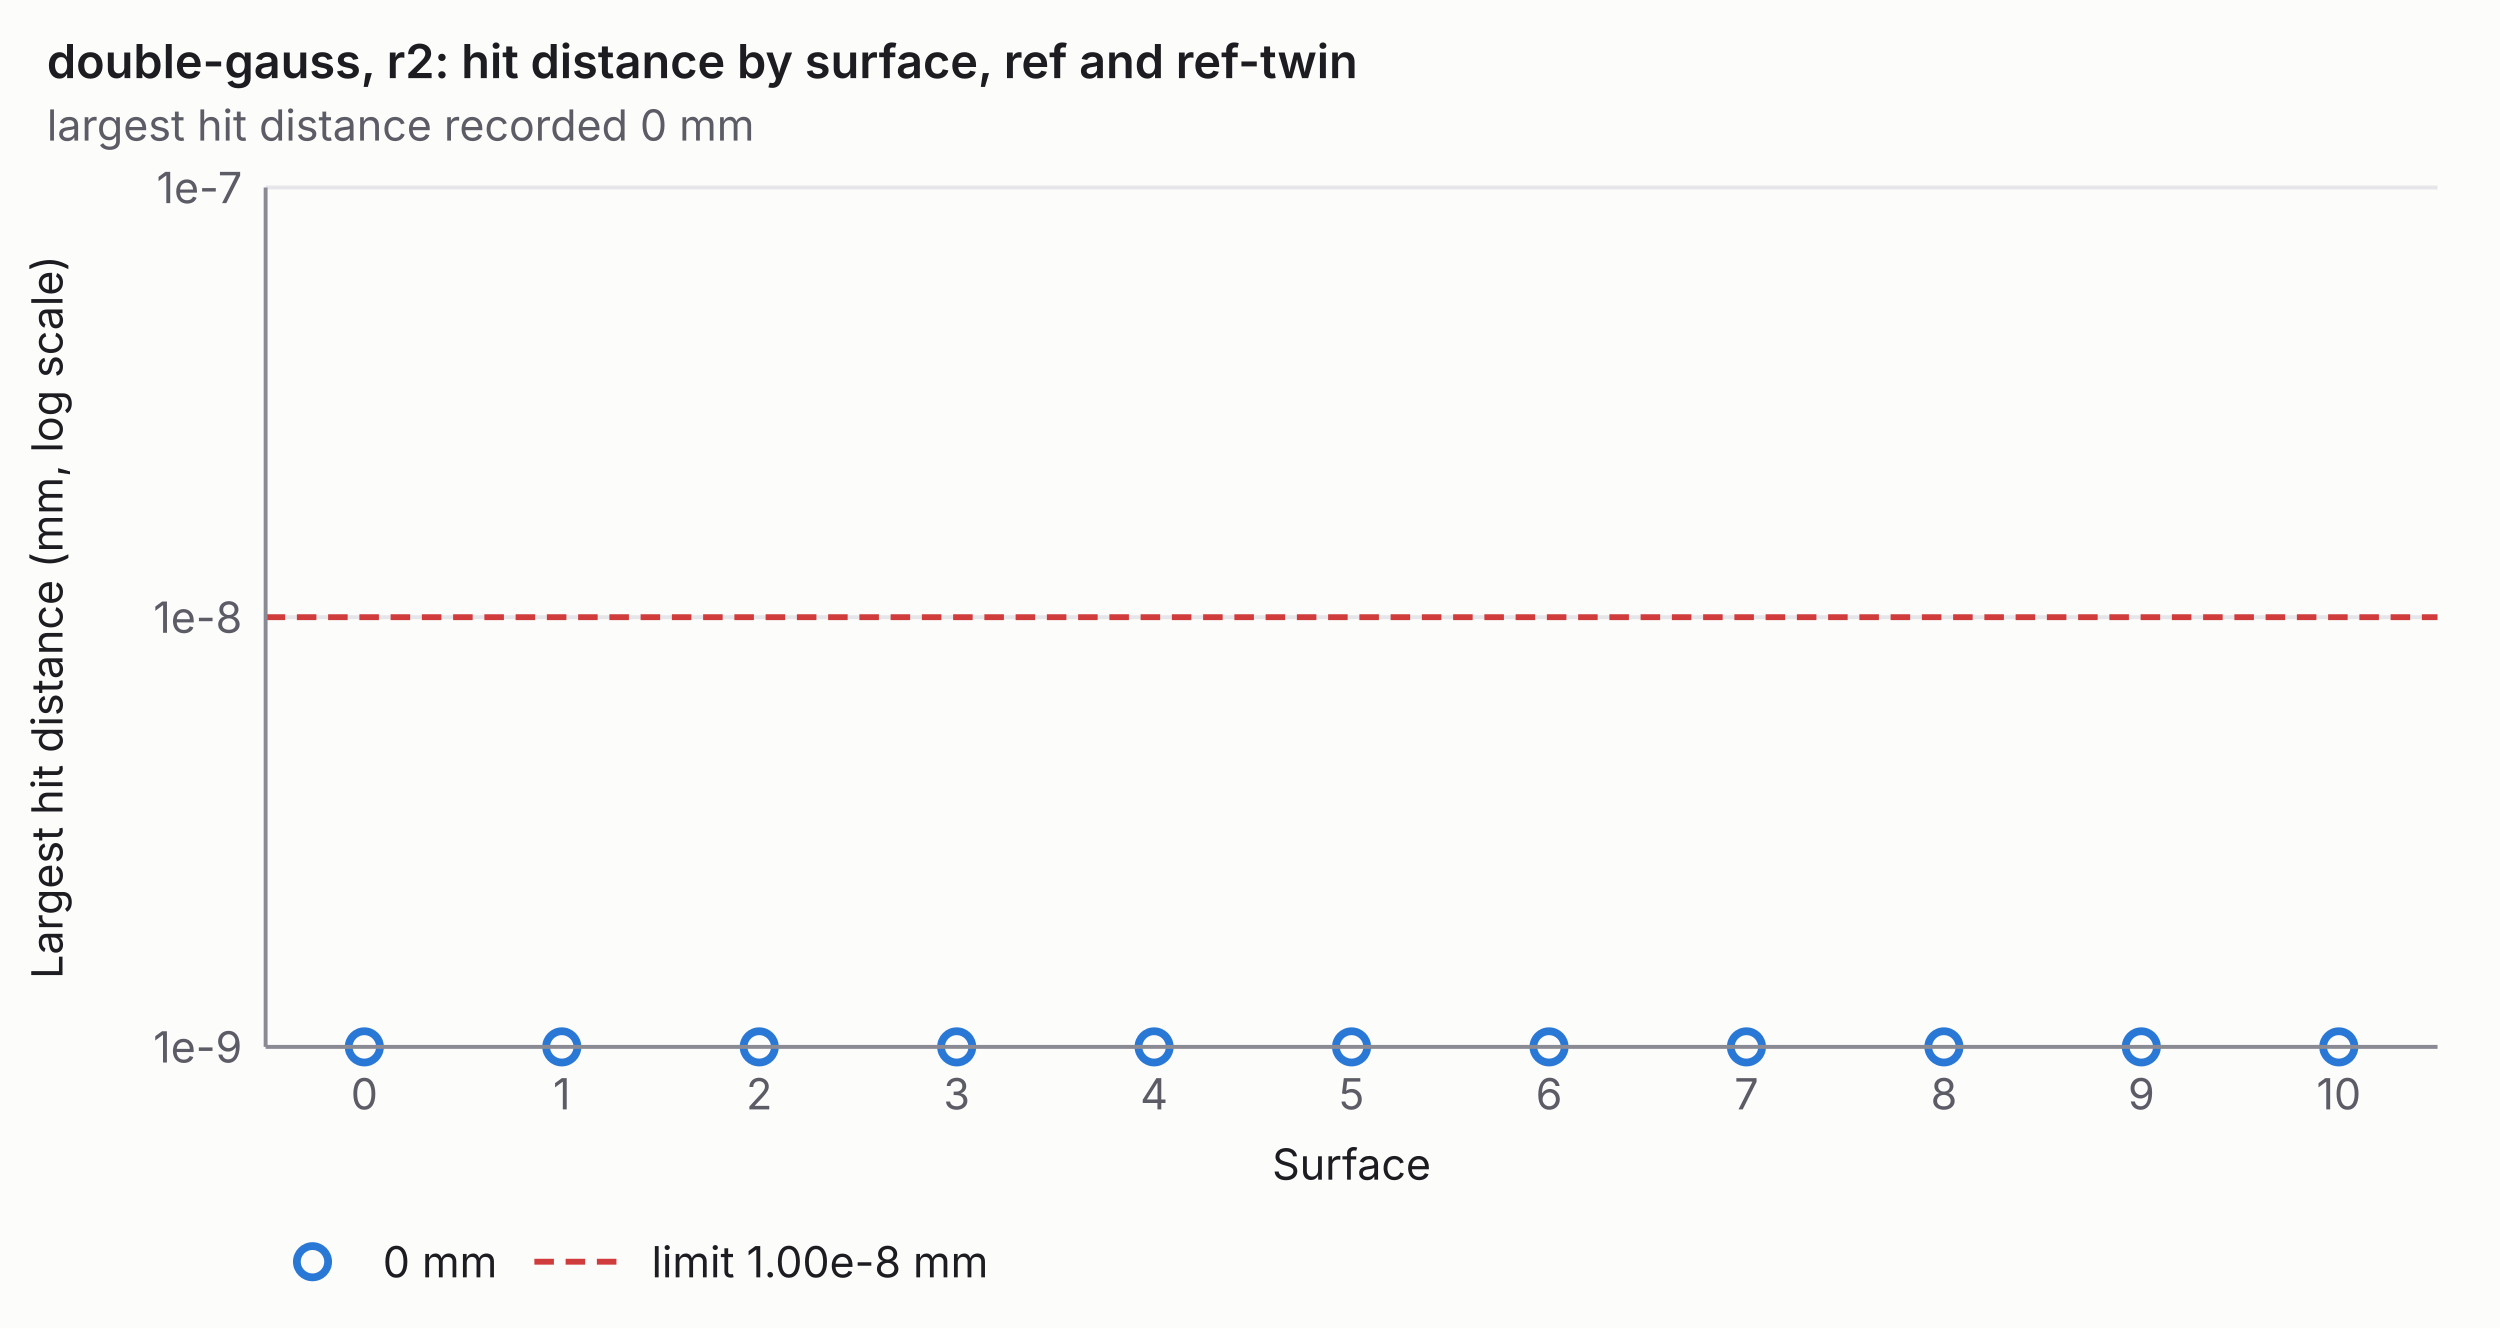
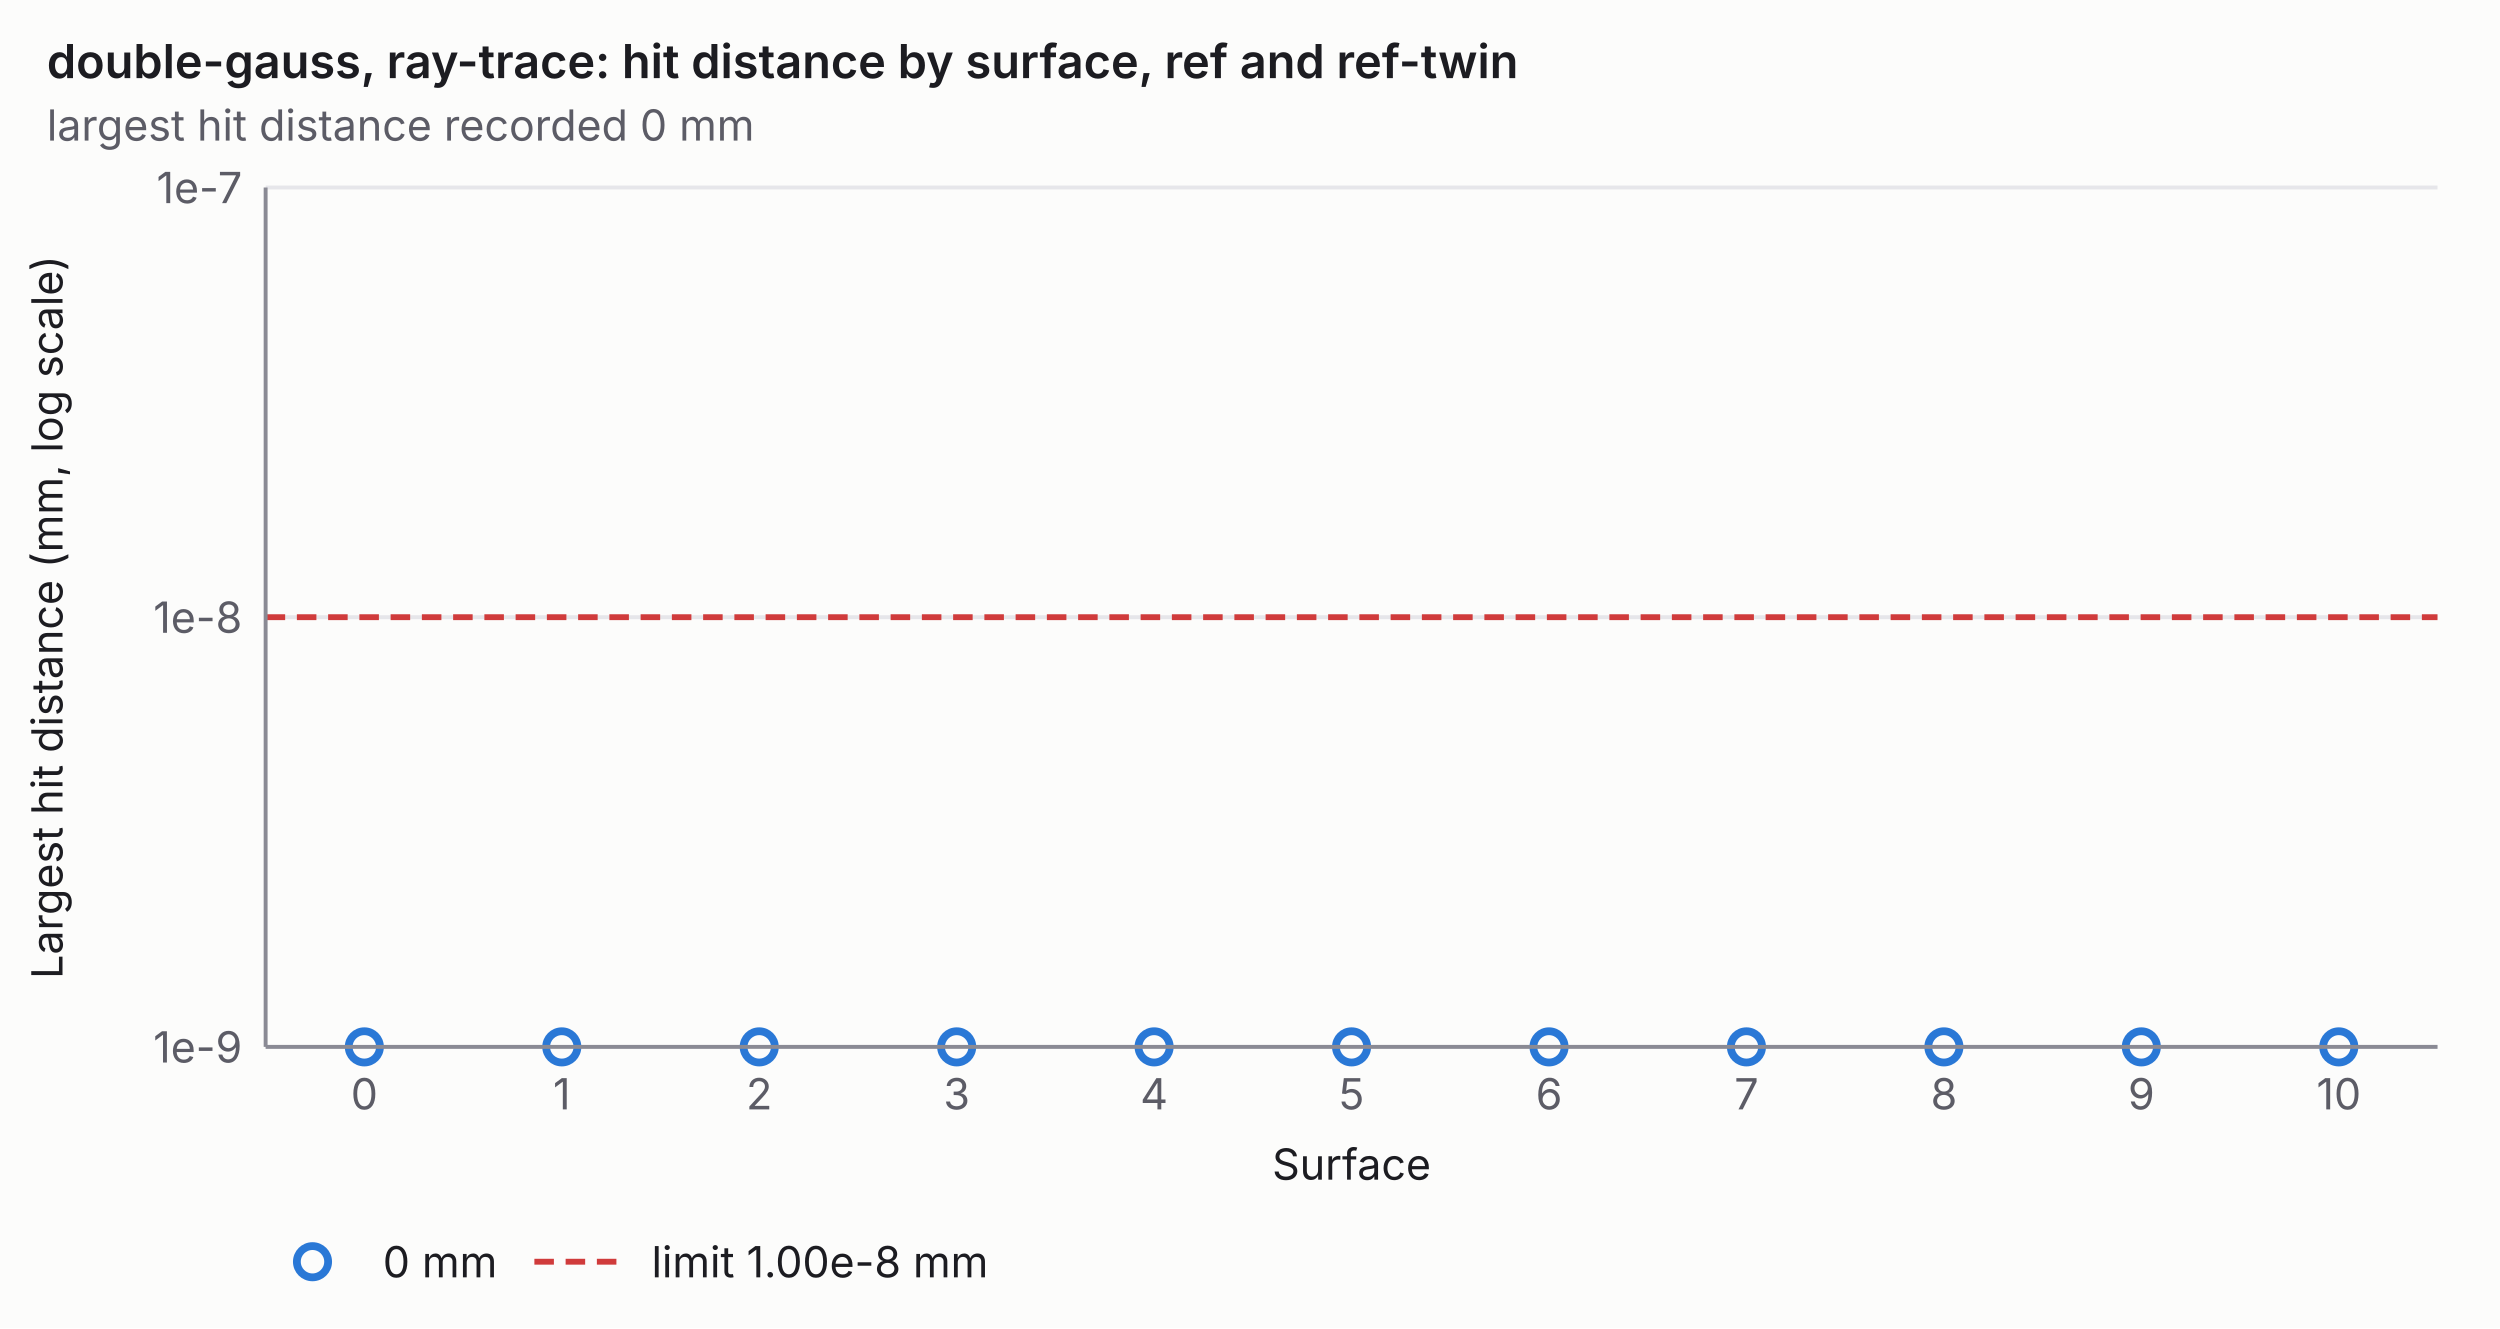
<svg xmlns="http://www.w3.org/2000/svg" class="lvc" width="640" height="340" viewBox="0 0 640 340" role="img">
  <style>.lvc{font:11px system-ui,-apple-system,'Segoe UI',sans-serif}
.lvc .bg{fill:#fcfcfb}
.lvc text{fill:#1c1c21}
.lvc text.muted{fill:#5c5c66}
.lvc text.head{font-weight:600;font-size:12px}
.lvc .grid{stroke:#e6e6ea;stroke-width:1}
.lvc .axis{stroke:#8a8a94;stroke-width:1}
.lvc .line{fill:none;stroke-width:2;stroke-linejoin:round;stroke-linecap:round}
.lvc .dash{stroke-dasharray:6 4}
.lvc .dot{stroke:#fcfcfb;stroke-width:1.5}
.lvc .band{fill:#eda100;fill-opacity:.16;stroke:#c98500;stroke-width:1;stroke-dasharray:2 3}
.lvc .zeroline{stroke:#5c5c66;stroke-width:1}
.lvc .gate{stroke:#d03b3b;stroke-width:1.5;stroke-dasharray:5 3;fill:none}
.lvc .bar{fill:#2a78d6}
.lvc .ring{fill:#fcfcfb;stroke:#2a78d6;stroke-width:2}
.lvc .none{stroke:#8a8a94;stroke-width:2}
.lvc .cell{stroke:#fcfcfb;stroke-width:2}
.lvc .cell.empty{fill:#f4f4f6}
.lvc text.vt{font-weight:600;text-anchor:middle}
.lvc .s0{stroke:#2a78d6}
.lvc .dot.s0{fill:#2a78d6}
.lvc .s1{stroke:#e2622d}
.lvc .dot.s1{fill:#e2622d}
.lvc .s2{stroke:#16996a}
.lvc .dot.s2{fill:#16996a}
.lvc .s3{stroke:#b47b00}
.lvc .dot.s3{fill:#b47b00}
.lvc .s4{stroke:#cf5f8e}
.lvc .dot.s4{fill:#cf5f8e}
.lvc .s5{stroke:#008300}
.lvc .dot.s5{fill:#008300}
.lvc .s6{stroke:#6250d6}
.lvc .dot.s6{fill:#6250d6}
.lvc .s7{stroke:#e34948}
.lvc .dot.s7{fill:#e34948}
.lvc .sx{stroke:#8a8a94}
.lvc .dot.sx{fill:#8a8a94}
.lvc .v-PASS{fill:#cdebcd}
.lvc text.t-PASS{fill:#0b3d0b}
.lvc .v-FLOOR{fill:#e3f2dc}
.lvc text.t-FLOOR{fill:#24451a}
.lvc .v-FAIL{fill:#f6cfcc}
.lvc text.t-FAIL{fill:#5c0f0b}
.lvc .v-ERROR{fill:#e9b7b3}
.lvc text.t-ERROR{fill:#4a0906}
.lvc .v-ATTENTION{fill:#fbe5ad}
.lvc text.t-ATTENTION{fill:#4a3600}
.lvc .v-RECORDED{fill:#e3e3ea}
.lvc text.t-RECORDED{fill:#2c2c33}
.lvc .v-UNSUPPORTED{fill:#ededf1}
.lvc text.t-UNSUPPORTED{fill:#45454e}
.lvc .v-BLOCKED{fill:#d9d9e1}
.lvc text.t-BLOCKED{fill:#2c2c33}
@media (prefers-color-scheme:dark){
.lvc .bg{fill:#1a1a19}
.lvc text{fill:#e7e7ec}
.lvc text.muted{fill:#a3a3ad}
.lvc .grid{stroke:#2e2e34}
.lvc .axis{stroke:#6b6b75}
.lvc .dot{stroke:#1a1a19}
.lvc .band{fill:#c98500;fill-opacity:.22;stroke:#eda100}
.lvc .zeroline{stroke:#a3a3ad}
.lvc .gate{stroke:#e66767}
.lvc .bar{fill:#3987e5}
.lvc .ring{fill:#1a1a19;stroke:#3987e5}
.lvc .none{stroke:#6b6b75}
.lvc .cell{stroke:#1a1a19}
.lvc .cell.empty{fill:#222226}
.lvc .s0{stroke:#3987e5}
.lvc .dot.s0{fill:#3987e5}
.lvc .s1{stroke:#d95926}
.lvc .dot.s1{fill:#d95926}
.lvc .s2{stroke:#199e70}
.lvc .dot.s2{fill:#199e70}
.lvc .s3{stroke:#c98500}
.lvc .dot.s3{fill:#c98500}
.lvc .s4{stroke:#d55181}
.lvc .dot.s4{fill:#d55181}
.lvc .s5{stroke:#008300}
.lvc .dot.s5{fill:#008300}
.lvc .s6{stroke:#9085e9}
.lvc .dot.s6{fill:#9085e9}
.lvc .s7{stroke:#e66767}
.lvc .dot.s7{fill:#e66767}
.lvc .sx{stroke:#6b6b75}
.lvc .dot.sx{fill:#6b6b75}
.lvc .v-PASS{fill:#1d4a22}
.lvc text.t-PASS{fill:#d9f2d9}
.lvc .v-FLOOR{fill:#2b4223}
.lvc text.t-FLOOR{fill:#e1efdb}
.lvc .v-FAIL{fill:#5a1d1a}
.lvc text.t-FAIL{fill:#ffdcd8}
.lvc .v-ERROR{fill:#6b2420}
.lvc text.t-ERROR{fill:#ffe3e0}
.lvc .v-ATTENTION{fill:#56420a}
.lvc text.t-ATTENTION{fill:#fbeac0}
.lvc .v-RECORDED{fill:#34343c}
.lvc text.t-RECORDED{fill:#e4e4ea}
.lvc .v-UNSUPPORTED{fill:#2a2a31}
.lvc text.t-UNSUPPORTED{fill:#c8c8d0}
.lvc .v-BLOCKED{fill:#3d3d46}
.lvc text.t-BLOCKED{fill:#e4e4ea}
}</style>
  <rect class="bg" x="0" y="0" width="640" height="340" />
-   <text x="12" y="20" class="head">double-gauss, r2: hit distance by surface, ref and ref-twin</text>
+   <text x="12" y="20" class="head">double-gauss, ray-trace: hit distance by surface, ref and ref-twin</text>
  <line class="grid" x1="68" y1="268" x2="624" y2="268" />
  <text x="62" y="272" class="muted" text-anchor="end">1e-9</text>
  <line class="grid" x1="68" y1="158" x2="624" y2="158" />
  <text x="62" y="162" class="muted" text-anchor="end">1e-8</text>
  <line class="grid" x1="68" y1="48" x2="624" y2="48" />
  <text x="62" y="52" class="muted" text-anchor="end">1e-7</text>
  <circle class="ring" cx="93.27" cy="268" r="4" />
  <text x="93.27" y="284" class="muted" text-anchor="middle">0</text>
  <circle class="ring" cx="143.82" cy="268" r="4" />
  <text x="143.82" y="284" class="muted" text-anchor="middle">1</text>
  <circle class="ring" cx="194.36" cy="268" r="4" />
  <text x="194.36" y="284" class="muted" text-anchor="middle">2</text>
  <circle class="ring" cx="244.91" cy="268" r="4" />
  <text x="244.91" y="284" class="muted" text-anchor="middle">3</text>
  <circle class="ring" cx="295.45" cy="268" r="4" />
  <text x="295.45" y="284" class="muted" text-anchor="middle">4</text>
  <circle class="ring" cx="346" cy="268" r="4" />
  <text x="346" y="284" class="muted" text-anchor="middle">5</text>
  <circle class="ring" cx="396.55" cy="268" r="4" />
  <text x="396.55" y="284" class="muted" text-anchor="middle">6</text>
  <circle class="ring" cx="447.09" cy="268" r="4" />
  <text x="447.09" y="284" class="muted" text-anchor="middle">7</text>
  <circle class="ring" cx="497.64" cy="268" r="4" />
  <text x="497.64" y="284" class="muted" text-anchor="middle">8</text>
  <circle class="ring" cx="548.18" cy="268" r="4" />
  <text x="548.18" y="284" class="muted" text-anchor="middle">9</text>
  <circle class="ring" cx="598.73" cy="268" r="4" />
  <text x="598.73" y="284" class="muted" text-anchor="middle">10</text>
  <line class="gate" x1="68" y1="158" x2="624" y2="158" />
  <line class="axis" x1="68" y1="268" x2="624" y2="268" />
  <line class="axis" x1="68" y1="48" x2="68" y2="268" />
  <text x="346" y="302" text-anchor="middle">Surface</text>
  <text x="16" y="158" text-anchor="middle" transform="rotate(-90 16 158)">Largest hit distance (mm, log scale)</text>
  <g>
    <circle class="ring" cx="80" cy="323" r="4" />
    <text x="98" y="327">0 mm</text>
  </g>
  <g>
    <line class="gate" x1="136.8" y1="323" x2="160.8" y2="323" />
    <text x="166.8" y="327">limit 1.00e-8 mm</text>
  </g>
  <g>
    <text x="12" y="36" class="muted">largest hit distance recorded 0 mm</text>
  </g>
</svg>
